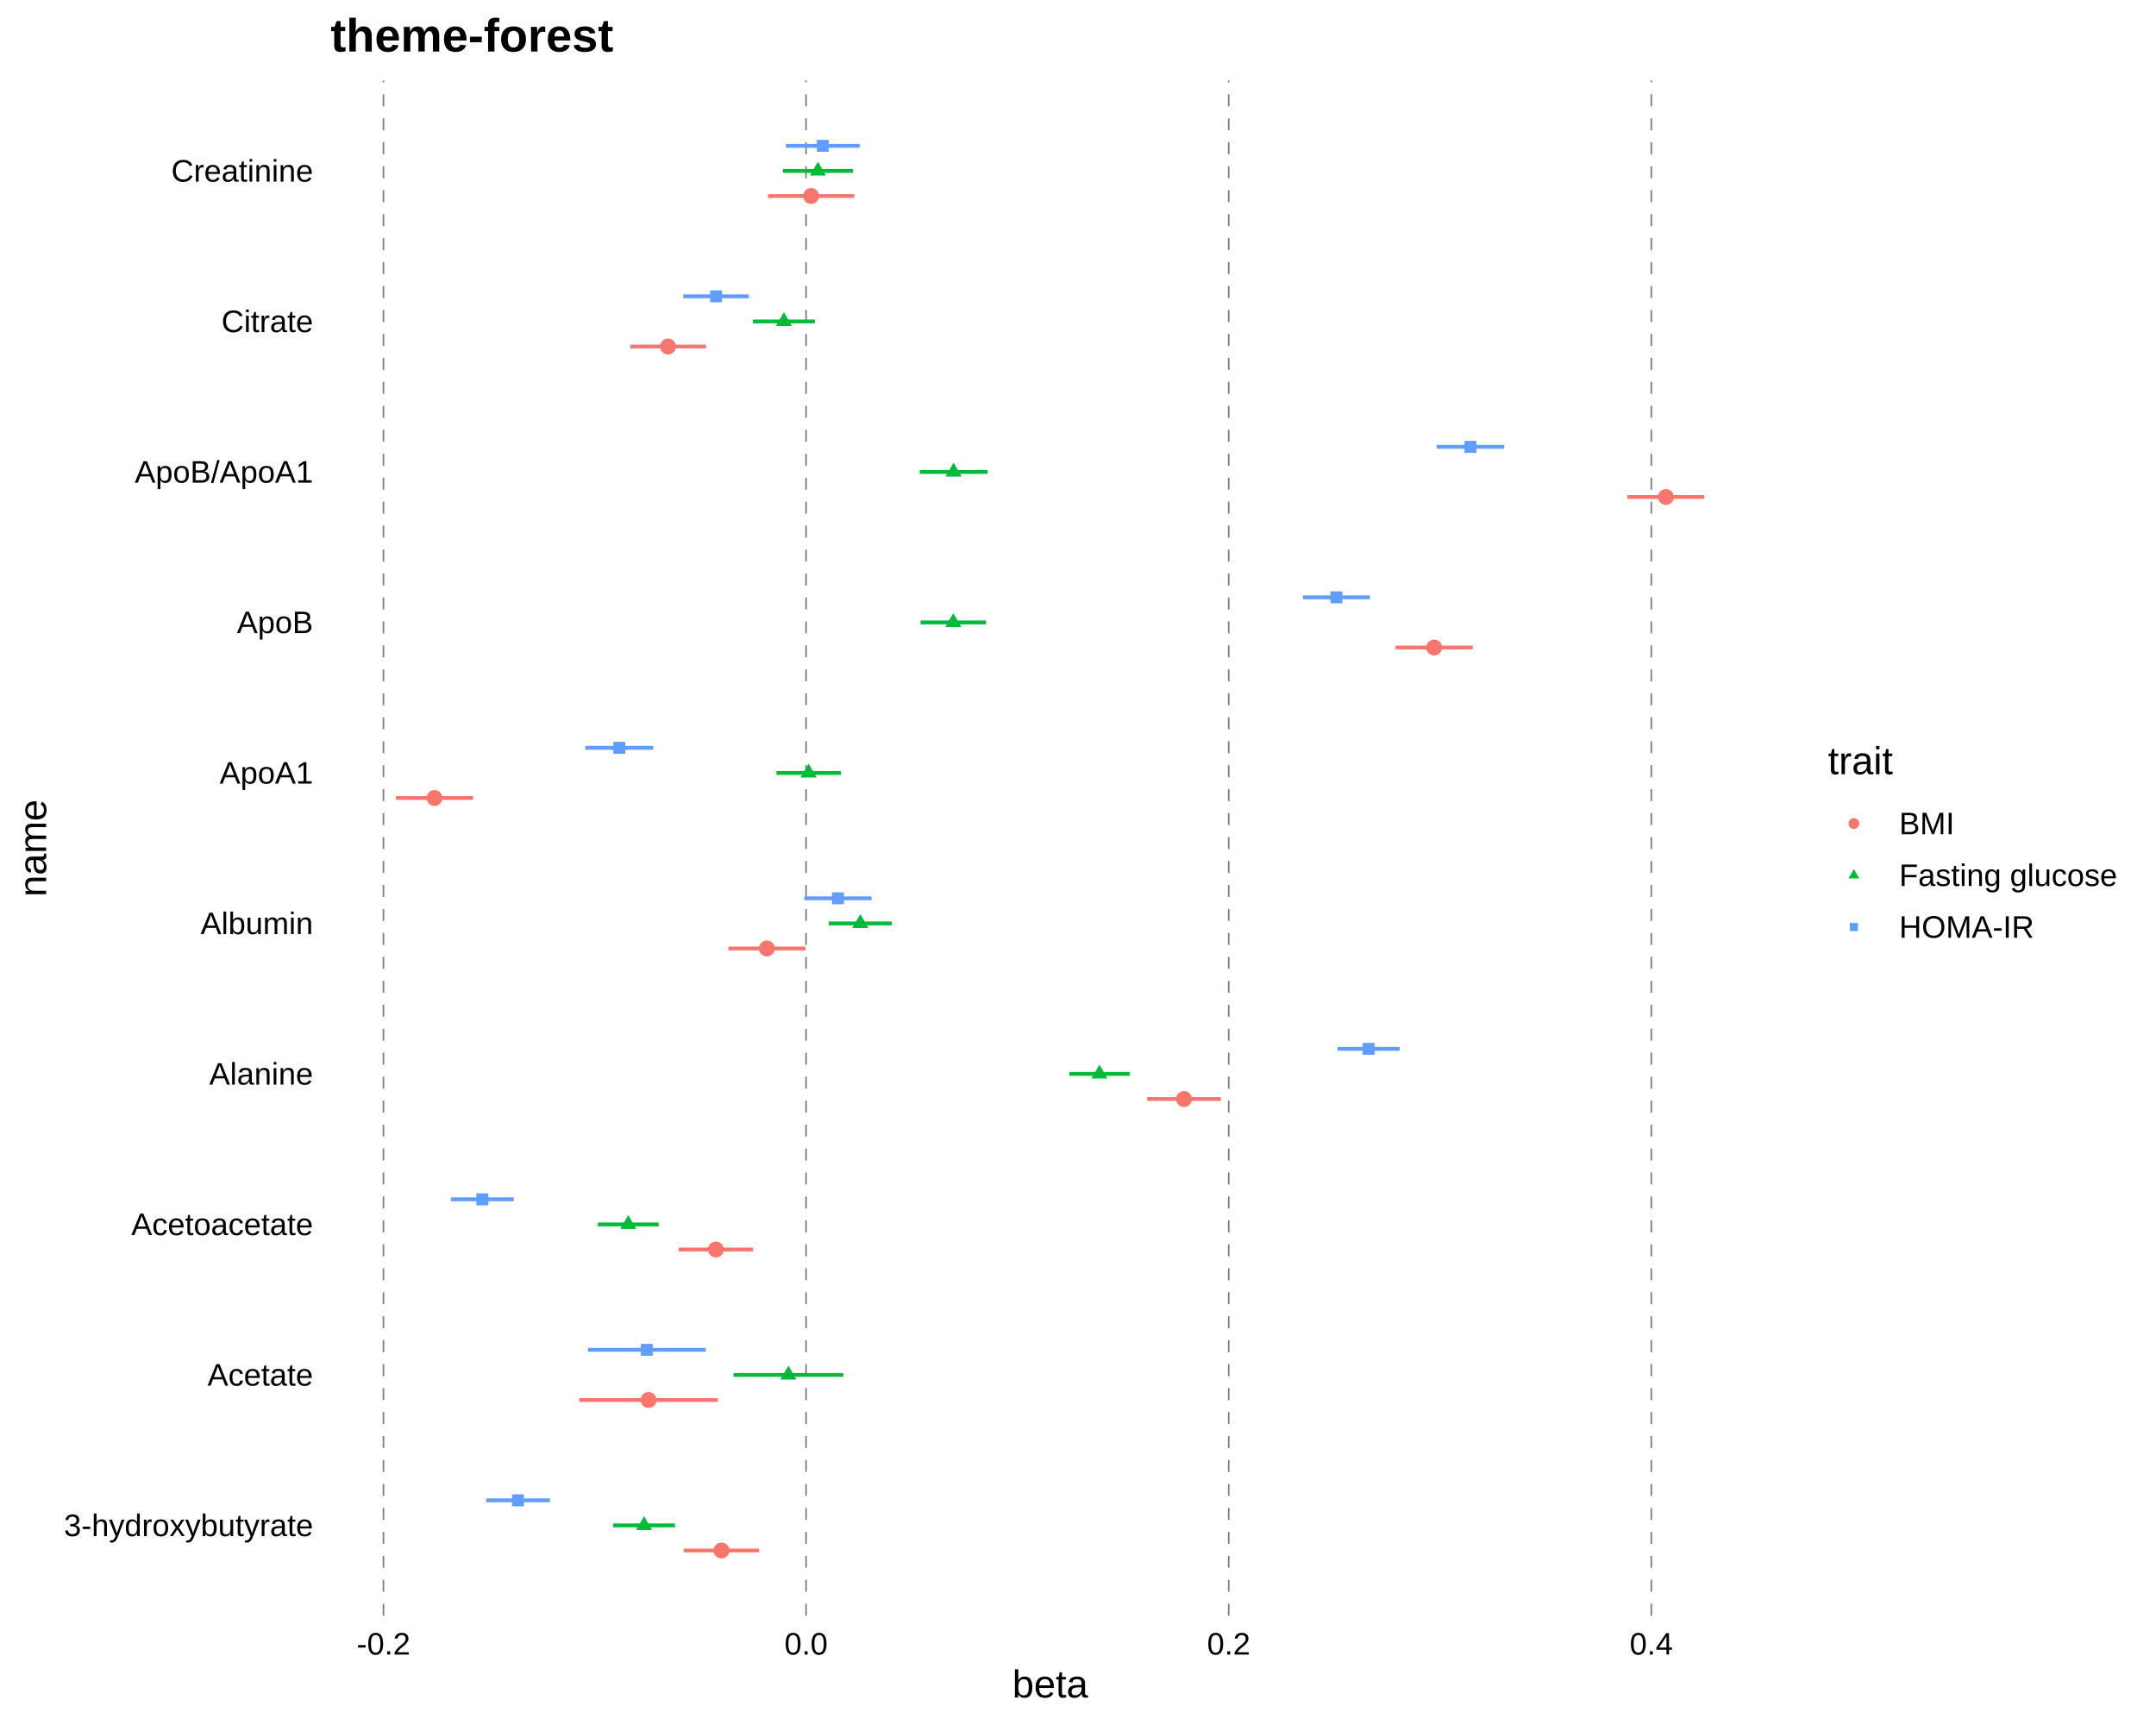
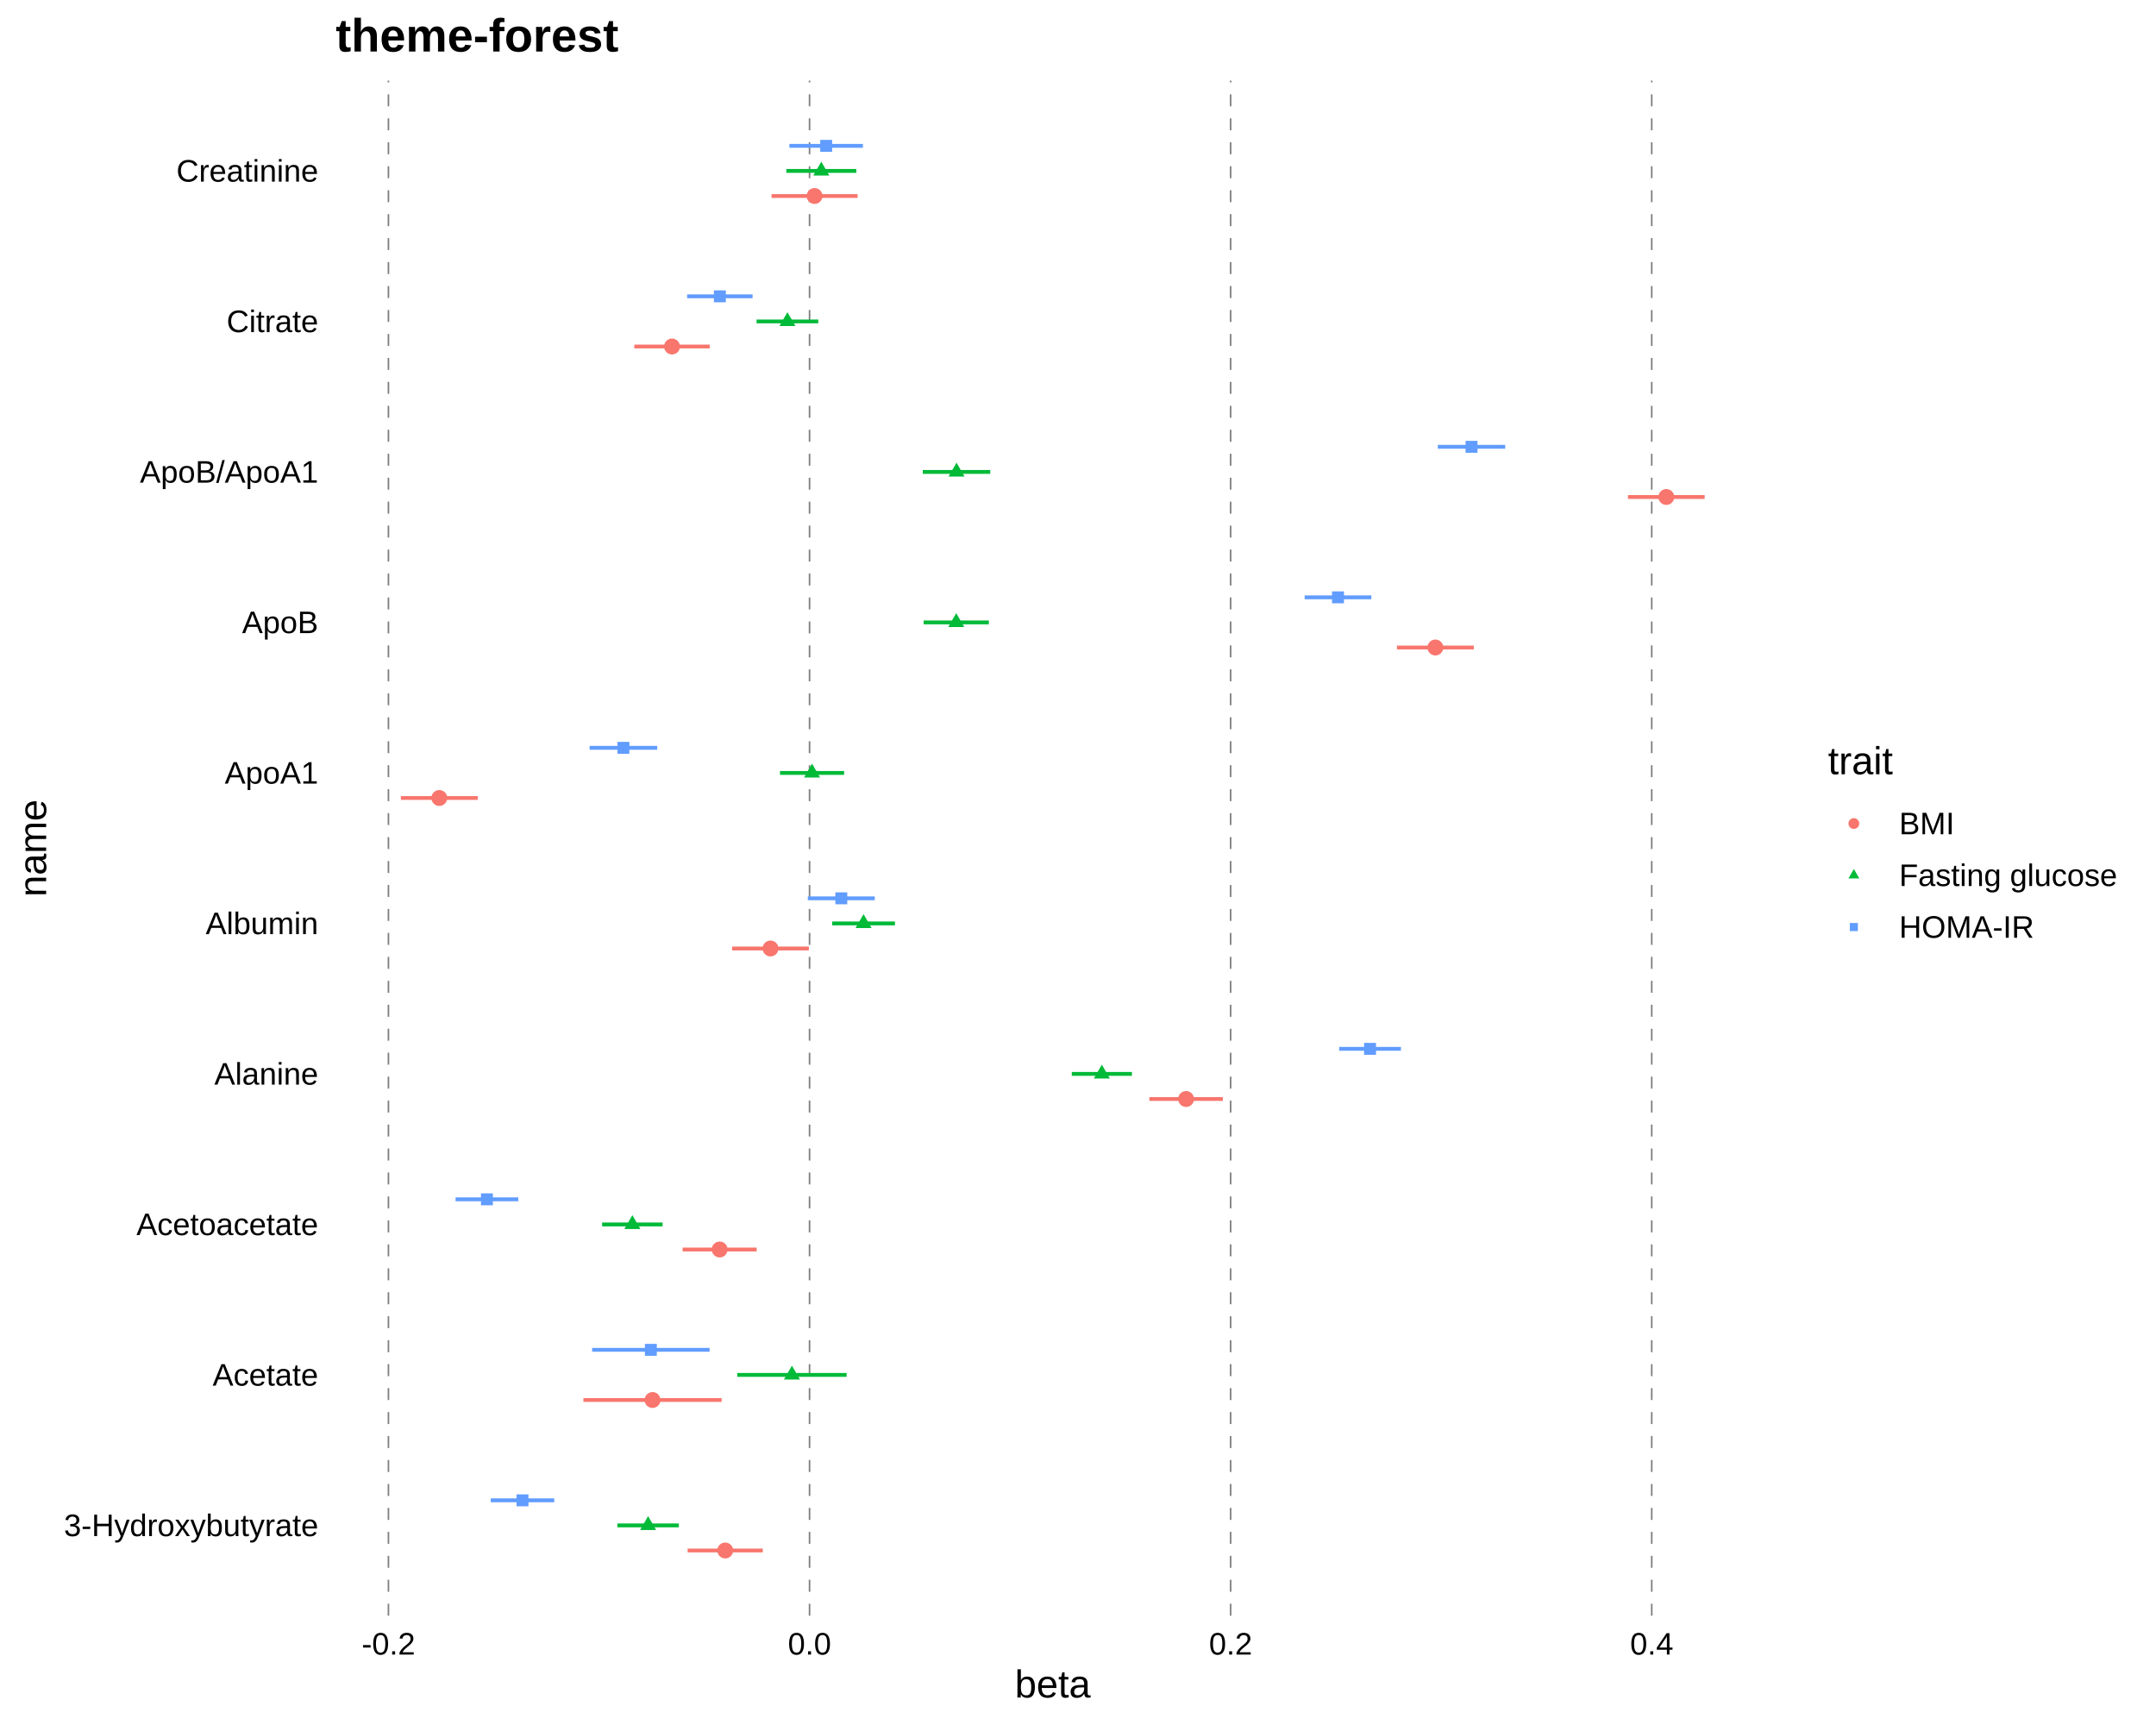
<svg xmlns="http://www.w3.org/2000/svg" viewBox="0 0 720.00 576.00">
  <defs>
    <style type="text/css">
    line, polyline, polygon, path, rect, circle {
      fill: none;
      stroke: #000000;
      stroke-linecap: round;
      stroke-linejoin: round;
      stroke-miterlimit: 10.00;
    }
  </style>
  </defs>
  <rect width="100%" height="100%" style="stroke: none; fill: #FFFFFF;" />
  <defs>
-     <clipPath id="cpMTEwLjM5fDU5MS4wNHw1MzkuNTF8MjYuOTI=">
-       <rect x="110.39" y="26.92" width="480.65" height="512.58" />
+     <clipPath id="cpMTEyLjEwfDU5MS4wNHw1MzkuNTF8MjYuOTI=">
+       <rect x="112.10" y="26.92" width="478.93" height="512.58" />
    </clipPath>
  </defs>
-   <rect x="110.39" y="26.92" width="480.65" height="512.58" style="stroke-width: 0.75; stroke: none;" clip-path="url(#cpMTEwLjM5fDU5MS4wNHw1MzkuNTF8MjYuOTI=)" />
-   <polyline points="128.06,539.51 128.06,26.92 " style="stroke-width: 0.53; stroke: #7F7F7F; stroke-dasharray: 4.00,4.00; stroke-linecap: butt;" clip-path="url(#cpMTEwLjM5fDU5MS4wNHw1MzkuNTF8MjYuOTI=)" />
-   <polyline points="269.19,539.51 269.19,26.92 " style="stroke-width: 0.53; stroke: #7F7F7F; stroke-dasharray: 4.00,4.00; stroke-linecap: butt;" clip-path="url(#cpMTEwLjM5fDU5MS4wNHw1MzkuNTF8MjYuOTI=)" />
-   <polyline points="410.33,539.51 410.33,26.92 " style="stroke-width: 0.53; stroke: #7F7F7F; stroke-dasharray: 4.00,4.00; stroke-linecap: butt;" clip-path="url(#cpMTEwLjM5fDU5MS4wNHw1MzkuNTF8MjYuOTI=)" />
-   <polyline points="551.46,539.51 551.46,26.92 " style="stroke-width: 0.53; stroke: #7F7F7F; stroke-dasharray: 4.00,4.00; stroke-linecap: butt;" clip-path="url(#cpMTEwLjM5fDU5MS4wNHw1MzkuNTF8MjYuOTI=)" />
-   <line x1="162.35" y1="500.98" x2="183.64" y2="500.98" style="stroke-width: 1.28; stroke: #619CFF; stroke-linecap: butt;" clip-path="url(#cpMTEwLjM5fDU5MS4wNHw1MzkuNTF8MjYuOTI=)" />
-   <line x1="204.79" y1="509.35" x2="225.39" y2="509.35" style="stroke-width: 1.28; stroke: #00BA38; stroke-linecap: butt;" clip-path="url(#cpMTEwLjM5fDU5MS4wNHw1MzkuNTF8MjYuOTI=)" />
-   <line x1="228.34" y1="517.73" x2="253.53" y2="517.73" style="stroke-width: 1.28; stroke: #F8766D; stroke-linecap: butt;" clip-path="url(#cpMTEwLjM5fDU5MS4wNHw1MzkuNTF8MjYuOTI=)" />
-   <line x1="196.33" y1="450.72" x2="235.70" y2="450.72" style="stroke-width: 1.28; stroke: #619CFF; stroke-linecap: butt;" clip-path="url(#cpMTEwLjM5fDU5MS4wNHw1MzkuNTF8MjYuOTI=)" />
-   <line x1="244.97" y1="459.10" x2="281.63" y2="459.10" style="stroke-width: 1.28; stroke: #00BA38; stroke-linecap: butt;" clip-path="url(#cpMTEwLjM5fDU5MS4wNHw1MzkuNTF8MjYuOTI=)" />
-   <line x1="193.42" y1="467.48" x2="239.74" y2="467.48" style="stroke-width: 1.28; stroke: #F8766D; stroke-linecap: butt;" clip-path="url(#cpMTEwLjM5fDU5MS4wNHw1MzkuNTF8MjYuOTI=)" />
-   <line x1="150.57" y1="400.47" x2="171.58" y2="400.47" style="stroke-width: 1.28; stroke: #619CFF; stroke-linecap: butt;" clip-path="url(#cpMTEwLjM5fDU5MS4wNHw1MzkuNTF8MjYuOTI=)" />
-   <line x1="199.68" y1="408.85" x2="219.95" y2="408.85" style="stroke-width: 1.28; stroke: #00BA38; stroke-linecap: butt;" clip-path="url(#cpMTEwLjM5fDU5MS4wNHw1MzkuNTF8MjYuOTI=)" />
-   <line x1="226.66" y1="417.22" x2="251.47" y2="417.22" style="stroke-width: 1.28; stroke: #F8766D; stroke-linecap: butt;" clip-path="url(#cpMTEwLjM5fDU5MS4wNHw1MzkuNTF8MjYuOTI=)" />
-   <line x1="446.70" y1="350.22" x2="467.40" y2="350.22" style="stroke-width: 1.28; stroke: #619CFF; stroke-linecap: butt;" clip-path="url(#cpMTEwLjM5fDU5MS4wNHw1MzkuNTF8MjYuOTI=)" />
-   <line x1="357.09" y1="358.59" x2="377.24" y2="358.59" style="stroke-width: 1.28; stroke: #00BA38; stroke-linecap: butt;" clip-path="url(#cpMTEwLjM5fDU5MS4wNHw1MzkuNTF8MjYuOTI=)" />
-   <line x1="383.09" y1="366.97" x2="407.71" y2="366.97" style="stroke-width: 1.28; stroke: #F8766D; stroke-linecap: butt;" clip-path="url(#cpMTEwLjM5fDU5MS4wNHw1MzkuNTF8MjYuOTI=)" />
-   <line x1="268.62" y1="299.96" x2="291.06" y2="299.96" style="stroke-width: 1.28; stroke: #619CFF; stroke-linecap: butt;" clip-path="url(#cpMTEwLjM5fDU5MS4wNHw1MzkuNTF8MjYuOTI=)" />
-   <line x1="276.78" y1="308.34" x2="297.83" y2="308.34" style="stroke-width: 1.28; stroke: #00BA38; stroke-linecap: butt;" clip-path="url(#cpMTEwLjM5fDU5MS4wNHw1MzkuNTF8MjYuOTI=)" />
-   <line x1="243.25" y1="316.71" x2="268.97" y2="316.71" style="stroke-width: 1.28; stroke: #F8766D; stroke-linecap: butt;" clip-path="url(#cpMTEwLjM5fDU5MS4wNHw1MzkuNTF8MjYuOTI=)" />
-   <line x1="195.48" y1="249.71" x2="218.15" y2="249.71" style="stroke-width: 1.28; stroke: #619CFF; stroke-linecap: butt;" clip-path="url(#cpMTEwLjM5fDU5MS4wNHw1MzkuNTF8MjYuOTI=)" />
-   <line x1="259.30" y1="258.09" x2="280.79" y2="258.09" style="stroke-width: 1.28; stroke: #00BA38; stroke-linecap: butt;" clip-path="url(#cpMTEwLjM5fDU5MS4wNHw1MzkuNTF8MjYuOTI=)" />
-   <line x1="132.23" y1="266.46" x2="157.99" y2="266.46" style="stroke-width: 1.28; stroke: #F8766D; stroke-linecap: butt;" clip-path="url(#cpMTEwLjM5fDU5MS4wNHw1MzkuNTF8MjYuOTI=)" />
-   <line x1="435.14" y1="199.46" x2="457.49" y2="199.46" style="stroke-width: 1.28; stroke: #619CFF; stroke-linecap: butt;" clip-path="url(#cpMTEwLjM5fDU5MS4wNHw1MzkuNTF8MjYuOTI=)" />
-   <line x1="307.44" y1="207.83" x2="329.29" y2="207.83" style="stroke-width: 1.28; stroke: #00BA38; stroke-linecap: butt;" clip-path="url(#cpMTEwLjM5fDU5MS4wNHw1MzkuNTF8MjYuOTI=)" />
-   <line x1="466.07" y1="216.21" x2="491.83" y2="216.21" style="stroke-width: 1.28; stroke: #F8766D; stroke-linecap: butt;" clip-path="url(#cpMTEwLjM5fDU5MS4wNHw1MzkuNTF8MjYuOTI=)" />
-   <line x1="479.77" y1="149.20" x2="502.36" y2="149.20" style="stroke-width: 1.28; stroke: #619CFF; stroke-linecap: butt;" clip-path="url(#cpMTEwLjM5fDU5MS4wNHw1MzkuNTF8MjYuOTI=)" />
-   <line x1="307.16" y1="157.58" x2="329.76" y2="157.58" style="stroke-width: 1.28; stroke: #00BA38; stroke-linecap: butt;" clip-path="url(#cpMTEwLjM5fDU5MS4wNHw1MzkuNTF8MjYuOTI=)" />
-   <line x1="543.49" y1="165.95" x2="569.19" y2="165.95" style="stroke-width: 1.28; stroke: #F8766D; stroke-linecap: butt;" clip-path="url(#cpMTEwLjM5fDU5MS4wNHw1MzkuNTF8MjYuOTI=)" />
-   <line x1="228.17" y1="98.95" x2="250.11" y2="98.95" style="stroke-width: 1.28; stroke: #619CFF; stroke-linecap: butt;" clip-path="url(#cpMTEwLjM5fDU5MS4wNHw1MzkuNTF8MjYuOTI=)" />
-   <line x1="251.44" y1="107.33" x2="272.13" y2="107.33" style="stroke-width: 1.28; stroke: #00BA38; stroke-linecap: butt;" clip-path="url(#cpMTEwLjM5fDU5MS4wNHw1MzkuNTF8MjYuOTI=)" />
-   <line x1="210.47" y1="115.70" x2="235.74" y2="115.70" style="stroke-width: 1.28; stroke: #F8766D; stroke-linecap: butt;" clip-path="url(#cpMTEwLjM5fDU5MS4wNHw1MzkuNTF8MjYuOTI=)" />
-   <line x1="262.43" y1="48.70" x2="287.10" y2="48.70" style="stroke-width: 1.28; stroke: #619CFF; stroke-linecap: butt;" clip-path="url(#cpMTEwLjM5fDU5MS4wNHw1MzkuNTF8MjYuOTI=)" />
-   <line x1="261.42" y1="57.07" x2="284.87" y2="57.07" style="stroke-width: 1.28; stroke: #00BA38; stroke-linecap: butt;" clip-path="url(#cpMTEwLjM5fDU5MS4wNHw1MzkuNTF8MjYuOTI=)" />
-   <line x1="256.46" y1="65.45" x2="285.31" y2="65.45" style="stroke-width: 1.28; stroke: #F8766D; stroke-linecap: butt;" clip-path="url(#cpMTEwLjM5fDU5MS4wNHw1MzkuNTF8MjYuOTI=)" />
-   <polygon points="171.00,502.97 174.98,502.97 174.98,498.99 171.00,498.99 " style="stroke-width: 1.42; stroke: none; fill: #619CFF;" clip-path="url(#cpMTEwLjM5fDU5MS4wNHw1MzkuNTF8MjYuOTI=)" />
-   <polygon points="215.09,506.26 217.77,510.90 212.41,510.90 " style="stroke-width: 1.42; stroke: none; fill: #00BA38;" clip-path="url(#cpMTEwLjM5fDU5MS4wNHw1MzkuNTF8MjYuOTI=)" />
-   <circle cx="240.94" cy="517.73" r="1.99pt" style="stroke-width: 1.42; stroke: none; fill: #F8766D;" clip-path="url(#cpMTEwLjM5fDU5MS4wNHw1MzkuNTF8MjYuOTI=)" />
-   <polygon points="214.02,452.71 218.00,452.71 218.00,448.74 214.02,448.74 " style="stroke-width: 1.42; stroke: none; fill: #619CFF;" clip-path="url(#cpMTEwLjM5fDU5MS4wNHw1MzkuNTF8MjYuOTI=)" />
-   <polygon points="263.30,456.01 265.98,460.65 260.62,460.65 " style="stroke-width: 1.42; stroke: none; fill: #00BA38;" clip-path="url(#cpMTEwLjM5fDU5MS4wNHw1MzkuNTF8MjYuOTI=)" />
-   <circle cx="216.58" cy="467.48" r="1.99pt" style="stroke-width: 1.42; stroke: none; fill: #F8766D;" clip-path="url(#cpMTEwLjM5fDU5MS4wNHw1MzkuNTF8MjYuOTI=)" />
-   <polygon points="159.08,402.46 163.06,402.46 163.06,398.48 159.08,398.48 " style="stroke-width: 1.42; stroke: none; fill: #619CFF;" clip-path="url(#cpMTEwLjM5fDU5MS4wNHw1MzkuNTF8MjYuOTI=)" />
-   <polygon points="209.82,405.75 212.49,410.39 207.14,410.39 " style="stroke-width: 1.42; stroke: none; fill: #00BA38;" clip-path="url(#cpMTEwLjM5fDU5MS4wNHw1MzkuNTF8MjYuOTI=)" />
-   <circle cx="239.07" cy="417.22" r="1.99pt" style="stroke-width: 1.42; stroke: none; fill: #F8766D;" clip-path="url(#cpMTEwLjM5fDU5MS4wNHw1MzkuNTF8MjYuOTI=)" />
-   <polygon points="455.06,352.21 459.04,352.21 459.04,348.23 455.06,348.23 " style="stroke-width: 1.42; stroke: none; fill: #619CFF;" clip-path="url(#cpMTEwLjM5fDU5MS4wNHw1MzkuNTF8MjYuOTI=)" />
-   <polygon points="367.16,355.50 369.84,360.14 364.49,360.14 " style="stroke-width: 1.42; stroke: none; fill: #00BA38;" clip-path="url(#cpMTEwLjM5fDU5MS4wNHw1MzkuNTF8MjYuOTI=)" />
-   <circle cx="395.40" cy="366.97" r="1.99pt" style="stroke-width: 1.42; stroke: none; fill: #F8766D;" clip-path="url(#cpMTEwLjM5fDU5MS4wNHw1MzkuNTF8MjYuOTI=)" />
-   <polygon points="277.85,301.95 281.83,301.95 281.83,297.97 277.85,297.97 " style="stroke-width: 1.42; stroke: none; fill: #619CFF;" clip-path="url(#cpMTEwLjM5fDU5MS4wNHw1MzkuNTF8MjYuOTI=)" />
-   <polygon points="287.31,305.25 289.99,309.89 284.63,309.89 " style="stroke-width: 1.42; stroke: none; fill: #00BA38;" clip-path="url(#cpMTEwLjM5fDU5MS4wNHw1MzkuNTF8MjYuOTI=)" />
-   <circle cx="256.11" cy="316.71" r="1.99pt" style="stroke-width: 1.42; stroke: none; fill: #F8766D;" clip-path="url(#cpMTEwLjM5fDU5MS4wNHw1MzkuNTF8MjYuOTI=)" />
-   <polygon points="204.83,251.70 208.81,251.70 208.81,247.72 204.83,247.72 " style="stroke-width: 1.42; stroke: none; fill: #619CFF;" clip-path="url(#cpMTEwLjM5fDU5MS4wNHw1MzkuNTF8MjYuOTI=)" />
-   <polygon points="270.04,254.99 272.72,259.63 267.37,259.63 " style="stroke-width: 1.42; stroke: none; fill: #00BA38;" clip-path="url(#cpMTEwLjM5fDU5MS4wNHw1MzkuNTF8MjYuOTI=)" />
-   <circle cx="145.11" cy="266.46" r="1.99pt" style="stroke-width: 1.42; stroke: none; fill: #F8766D;" clip-path="url(#cpMTEwLjM5fDU5MS4wNHw1MzkuNTF8MjYuOTI=)" />
-   <polygon points="444.32,201.45 448.30,201.45 448.30,197.47 444.32,197.47 " style="stroke-width: 1.42; stroke: none; fill: #619CFF;" clip-path="url(#cpMTEwLjM5fDU5MS4wNHw1MzkuNTF8MjYuOTI=)" />
-   <polygon points="318.36,204.74 321.04,209.38 315.69,209.38 " style="stroke-width: 1.42; stroke: none; fill: #00BA38;" clip-path="url(#cpMTEwLjM5fDU5MS4wNHw1MzkuNTF8MjYuOTI=)" />
-   <circle cx="478.95" cy="216.21" r="1.99pt" style="stroke-width: 1.42; stroke: none; fill: #F8766D;" clip-path="url(#cpMTEwLjM5fDU5MS4wNHw1MzkuNTF8MjYuOTI=)" />
-   <polygon points="489.07,151.19 493.05,151.19 493.05,147.21 489.07,147.21 " style="stroke-width: 1.42; stroke: none; fill: #619CFF;" clip-path="url(#cpMTEwLjM5fDU5MS4wNHw1MzkuNTF8MjYuOTI=)" />
-   <polygon points="318.46,154.49 321.14,159.13 315.78,159.13 " style="stroke-width: 1.42; stroke: none; fill: #00BA38;" clip-path="url(#cpMTEwLjM5fDU5MS4wNHw1MzkuNTF8MjYuOTI=)" />
-   <circle cx="556.34" cy="165.95" r="1.99pt" style="stroke-width: 1.42; stroke: none; fill: #F8766D;" clip-path="url(#cpMTEwLjM5fDU5MS4wNHw1MzkuNTF8MjYuOTI=)" />
-   <polygon points="237.15,100.94 241.13,100.94 241.13,96.96 237.15,96.96 " style="stroke-width: 1.42; stroke: none; fill: #619CFF;" clip-path="url(#cpMTEwLjM5fDU5MS4wNHw1MzkuNTF8MjYuOTI=)" />
-   <polygon points="261.79,104.23 264.47,108.87 259.11,108.87 " style="stroke-width: 1.42; stroke: none; fill: #00BA38;" clip-path="url(#cpMTEwLjM5fDU5MS4wNHw1MzkuNTF8MjYuOTI=)" />
-   <circle cx="223.10" cy="115.70" r="1.99pt" style="stroke-width: 1.42; stroke: none; fill: #F8766D;" clip-path="url(#cpMTEwLjM5fDU5MS4wNHw1MzkuNTF8MjYuOTI=)" />
-   <polygon points="272.78,50.69 276.75,50.69 276.75,46.71 272.78,46.71 " style="stroke-width: 1.42; stroke: none; fill: #619CFF;" clip-path="url(#cpMTEwLjM5fDU5MS4wNHw1MzkuNTF8MjYuOTI=)" />
-   <polygon points="273.15,53.98 275.82,58.62 270.47,58.62 " style="stroke-width: 1.42; stroke: none; fill: #00BA38;" clip-path="url(#cpMTEwLjM5fDU5MS4wNHw1MzkuNTF8MjYuOTI=)" />
-   <circle cx="270.88" cy="65.45" r="1.99pt" style="stroke-width: 1.42; stroke: none; fill: #F8766D;" clip-path="url(#cpMTEwLjM5fDU5MS4wNHw1MzkuNTF8MjYuOTI=)" />
+   <rect x="112.10" y="26.92" width="478.93" height="512.58" style="stroke-width: 0.75; stroke: none;" clip-path="url(#cpMTEyLjEwfDU5MS4wNHw1MzkuNTF8MjYuOTI=)" />
+   <polyline points="129.72,539.51 129.72,26.92 " style="stroke-width: 0.53; stroke: #7F7F7F; stroke-dasharray: 4.00,4.00; stroke-linecap: butt;" clip-path="url(#cpMTEyLjEwfDU5MS4wNHw1MzkuNTF8MjYuOTI=)" />
+   <polyline points="270.35,539.51 270.35,26.92 " style="stroke-width: 0.53; stroke: #7F7F7F; stroke-dasharray: 4.00,4.00; stroke-linecap: butt;" clip-path="url(#cpMTEyLjEwfDU5MS4wNHw1MzkuNTF8MjYuOTI=)" />
+   <polyline points="410.97,539.51 410.97,26.92 " style="stroke-width: 0.53; stroke: #7F7F7F; stroke-dasharray: 4.00,4.00; stroke-linecap: butt;" clip-path="url(#cpMTEyLjEwfDU5MS4wNHw1MzkuNTF8MjYuOTI=)" />
+   <polyline points="551.60,539.51 551.60,26.92 " style="stroke-width: 0.53; stroke: #7F7F7F; stroke-dasharray: 4.00,4.00; stroke-linecap: butt;" clip-path="url(#cpMTEyLjEwfDU5MS4wNHw1MzkuNTF8MjYuOTI=)" />
+   <line x1="163.88" y1="500.98" x2="185.09" y2="500.98" style="stroke-width: 1.28; stroke: #619CFF; stroke-linecap: butt;" clip-path="url(#cpMTEyLjEwfDU5MS4wNHw1MzkuNTF8MjYuOTI=)" />
+   <line x1="206.17" y1="509.35" x2="226.70" y2="509.35" style="stroke-width: 1.28; stroke: #00BA38; stroke-linecap: butt;" clip-path="url(#cpMTEyLjEwfDU5MS4wNHw1MzkuNTF8MjYuOTI=)" />
+   <line x1="229.64" y1="517.73" x2="254.74" y2="517.73" style="stroke-width: 1.28; stroke: #F8766D; stroke-linecap: butt;" clip-path="url(#cpMTEyLjEwfDU5MS4wNHw1MzkuNTF8MjYuOTI=)" />
+   <line x1="197.74" y1="450.72" x2="236.97" y2="450.72" style="stroke-width: 1.28; stroke: #619CFF; stroke-linecap: butt;" clip-path="url(#cpMTEyLjEwfDU5MS4wNHw1MzkuNTF8MjYuOTI=)" />
+   <line x1="246.20" y1="459.10" x2="282.73" y2="459.10" style="stroke-width: 1.28; stroke: #00BA38; stroke-linecap: butt;" clip-path="url(#cpMTEyLjEwfDU5MS4wNHw1MzkuNTF8MjYuOTI=)" />
+   <line x1="194.84" y1="467.48" x2="241.00" y2="467.48" style="stroke-width: 1.28; stroke: #F8766D; stroke-linecap: butt;" clip-path="url(#cpMTEyLjEwfDU5MS4wNHw1MzkuNTF8MjYuOTI=)" />
+   <line x1="152.14" y1="400.47" x2="173.08" y2="400.47" style="stroke-width: 1.28; stroke: #619CFF; stroke-linecap: butt;" clip-path="url(#cpMTEyLjEwfDU5MS4wNHw1MzkuNTF8MjYuOTI=)" />
+   <line x1="201.08" y1="408.85" x2="221.28" y2="408.85" style="stroke-width: 1.28; stroke: #00BA38; stroke-linecap: butt;" clip-path="url(#cpMTEyLjEwfDU5MS4wNHw1MzkuNTF8MjYuOTI=)" />
+   <line x1="227.96" y1="417.22" x2="252.69" y2="417.22" style="stroke-width: 1.28; stroke: #F8766D; stroke-linecap: butt;" clip-path="url(#cpMTEyLjEwfDU5MS4wNHw1MzkuNTF8MjYuOTI=)" />
+   <line x1="447.22" y1="350.22" x2="467.84" y2="350.22" style="stroke-width: 1.28; stroke: #619CFF; stroke-linecap: butt;" clip-path="url(#cpMTEyLjEwfDU5MS4wNHw1MzkuNTF8MjYuOTI=)" />
+   <line x1="357.92" y1="358.59" x2="378.01" y2="358.59" style="stroke-width: 1.28; stroke: #00BA38; stroke-linecap: butt;" clip-path="url(#cpMTEyLjEwfDU5MS4wNHw1MzkuNTF8MjYuOTI=)" />
+   <line x1="383.83" y1="366.97" x2="408.37" y2="366.97" style="stroke-width: 1.28; stroke: #F8766D; stroke-linecap: butt;" clip-path="url(#cpMTEyLjEwfDU5MS4wNHw1MzkuNTF8MjYuOTI=)" />
+   <line x1="269.77" y1="299.96" x2="292.13" y2="299.96" style="stroke-width: 1.28; stroke: #619CFF; stroke-linecap: butt;" clip-path="url(#cpMTEyLjEwfDU5MS4wNHw1MzkuNTF8MjYuOTI=)" />
+   <line x1="277.91" y1="308.34" x2="298.88" y2="308.34" style="stroke-width: 1.28; stroke: #00BA38; stroke-linecap: butt;" clip-path="url(#cpMTEyLjEwfDU5MS4wNHw1MzkuNTF8MjYuOTI=)" />
+   <line x1="244.49" y1="316.71" x2="270.12" y2="316.71" style="stroke-width: 1.28; stroke: #F8766D; stroke-linecap: butt;" clip-path="url(#cpMTEyLjEwfDU5MS4wNHw1MzkuNTF8MjYuOTI=)" />
+   <line x1="196.90" y1="249.71" x2="219.48" y2="249.71" style="stroke-width: 1.28; stroke: #619CFF; stroke-linecap: butt;" clip-path="url(#cpMTEyLjEwfDU5MS4wNHw1MzkuNTF8MjYuOTI=)" />
+   <line x1="260.48" y1="258.09" x2="281.90" y2="258.09" style="stroke-width: 1.28; stroke: #00BA38; stroke-linecap: butt;" clip-path="url(#cpMTEyLjEwfDU5MS4wNHw1MzkuNTF8MjYuOTI=)" />
+   <line x1="133.87" y1="266.46" x2="159.54" y2="266.46" style="stroke-width: 1.28; stroke: #F8766D; stroke-linecap: butt;" clip-path="url(#cpMTEyLjEwfDU5MS4wNHw1MzkuNTF8MjYuOTI=)" />
+   <line x1="435.69" y1="199.46" x2="457.97" y2="199.46" style="stroke-width: 1.28; stroke: #619CFF; stroke-linecap: butt;" clip-path="url(#cpMTEyLjEwfDU5MS4wNHw1MzkuNTF8MjYuOTI=)" />
+   <line x1="308.45" y1="207.83" x2="330.23" y2="207.83" style="stroke-width: 1.28; stroke: #00BA38; stroke-linecap: butt;" clip-path="url(#cpMTEyLjEwfDU5MS4wNHw1MzkuNTF8MjYuOTI=)" />
+   <line x1="466.51" y1="216.21" x2="492.18" y2="216.21" style="stroke-width: 1.28; stroke: #F8766D; stroke-linecap: butt;" clip-path="url(#cpMTEyLjEwfDU5MS4wNHw1MzkuNTF8MjYuOTI=)" />
+   <line x1="480.16" y1="149.20" x2="502.67" y2="149.20" style="stroke-width: 1.28; stroke: #619CFF; stroke-linecap: butt;" clip-path="url(#cpMTEyLjEwfDU5MS4wNHw1MzkuNTF8MjYuOTI=)" />
+   <line x1="308.17" y1="157.58" x2="330.70" y2="157.58" style="stroke-width: 1.28; stroke: #00BA38; stroke-linecap: butt;" clip-path="url(#cpMTEyLjEwfDU5MS4wNHw1MzkuNTF8MjYuOTI=)" />
+   <line x1="543.66" y1="165.95" x2="569.27" y2="165.95" style="stroke-width: 1.28; stroke: #F8766D; stroke-linecap: butt;" clip-path="url(#cpMTEyLjEwfDU5MS4wNHw1MzkuNTF8MjYuOTI=)" />
+   <line x1="229.47" y1="98.95" x2="251.33" y2="98.95" style="stroke-width: 1.28; stroke: #619CFF; stroke-linecap: butt;" clip-path="url(#cpMTEyLjEwfDU5MS4wNHw1MzkuNTF8MjYuOTI=)" />
+   <line x1="252.66" y1="107.33" x2="273.27" y2="107.33" style="stroke-width: 1.28; stroke: #00BA38; stroke-linecap: butt;" clip-path="url(#cpMTEyLjEwfDU5MS4wNHw1MzkuNTF8MjYuOTI=)" />
+   <line x1="211.83" y1="115.70" x2="237.01" y2="115.70" style="stroke-width: 1.28; stroke: #F8766D; stroke-linecap: butt;" clip-path="url(#cpMTEyLjEwfDU5MS4wNHw1MzkuNTF8MjYuOTI=)" />
+   <line x1="263.61" y1="48.70" x2="288.18" y2="48.70" style="stroke-width: 1.28; stroke: #619CFF; stroke-linecap: butt;" clip-path="url(#cpMTEyLjEwfDU5MS4wNHw1MzkuNTF8MjYuOTI=)" />
+   <line x1="262.60" y1="57.07" x2="285.97" y2="57.07" style="stroke-width: 1.28; stroke: #00BA38; stroke-linecap: butt;" clip-path="url(#cpMTEyLjEwfDU5MS4wNHw1MzkuNTF8MjYuOTI=)" />
+   <line x1="257.65" y1="65.45" x2="286.40" y2="65.45" style="stroke-width: 1.28; stroke: #F8766D; stroke-linecap: butt;" clip-path="url(#cpMTEyLjEwfDU5MS4wNHw1MzkuNTF8MjYuOTI=)" />
+   <polygon points="172.50,502.97 176.48,502.97 176.48,498.99 172.50,498.99 " style="stroke-width: 1.42; stroke: none; fill: #619CFF;" clip-path="url(#cpMTEyLjEwfDU5MS4wNHw1MzkuNTF8MjYuOTI=)" />
+   <polygon points="216.44,506.26 219.12,510.90 213.76,510.90 " style="stroke-width: 1.42; stroke: none; fill: #00BA38;" clip-path="url(#cpMTEyLjEwfDU5MS4wNHw1MzkuNTF8MjYuOTI=)" />
+   <circle cx="242.19" cy="517.73" r="1.99pt" style="stroke-width: 1.42; stroke: none; fill: #F8766D;" clip-path="url(#cpMTEyLjEwfDU5MS4wNHw1MzkuNTF8MjYuOTI=)" />
+   <polygon points="215.37,452.71 219.34,452.71 219.34,448.74 215.37,448.74 " style="stroke-width: 1.42; stroke: none; fill: #619CFF;" clip-path="url(#cpMTEyLjEwfDU5MS4wNHw1MzkuNTF8MjYuOTI=)" />
+   <polygon points="264.47,456.01 267.15,460.65 261.79,460.65 " style="stroke-width: 1.42; stroke: none; fill: #00BA38;" clip-path="url(#cpMTEyLjEwfDU5MS4wNHw1MzkuNTF8MjYuOTI=)" />
+   <circle cx="217.92" cy="467.48" r="1.99pt" style="stroke-width: 1.42; stroke: none; fill: #F8766D;" clip-path="url(#cpMTEyLjEwfDU5MS4wNHw1MzkuNTF8MjYuOTI=)" />
+   <polygon points="160.62,402.46 164.60,402.46 164.60,398.48 160.62,398.48 " style="stroke-width: 1.42; stroke: none; fill: #619CFF;" clip-path="url(#cpMTEyLjEwfDU5MS4wNHw1MzkuNTF8MjYuOTI=)" />
+   <polygon points="211.18,405.75 213.86,410.39 208.50,410.39 " style="stroke-width: 1.42; stroke: none; fill: #00BA38;" clip-path="url(#cpMTEyLjEwfDU5MS4wNHw1MzkuNTF8MjYuOTI=)" />
+   <circle cx="240.33" cy="417.22" r="1.99pt" style="stroke-width: 1.42; stroke: none; fill: #F8766D;" clip-path="url(#cpMTEyLjEwfDU5MS4wNHw1MzkuNTF8MjYuOTI=)" />
+   <polygon points="455.54,352.21 459.52,352.21 459.52,348.23 455.54,348.23 " style="stroke-width: 1.42; stroke: none; fill: #619CFF;" clip-path="url(#cpMTEyLjEwfDU5MS4wNHw1MzkuNTF8MjYuOTI=)" />
+   <polygon points="367.96,355.50 370.64,360.14 365.29,360.14 " style="stroke-width: 1.42; stroke: none; fill: #00BA38;" clip-path="url(#cpMTEyLjEwfDU5MS4wNHw1MzkuNTF8MjYuOTI=)" />
+   <circle cx="396.10" cy="366.97" r="1.99pt" style="stroke-width: 1.42; stroke: none; fill: #F8766D;" clip-path="url(#cpMTEyLjEwfDU5MS4wNHw1MzkuNTF8MjYuOTI=)" />
+   <polygon points="278.96,301.95 282.94,301.95 282.94,297.97 278.96,297.97 " style="stroke-width: 1.42; stroke: none; fill: #619CFF;" clip-path="url(#cpMTEyLjEwfDU5MS4wNHw1MzkuNTF8MjYuOTI=)" />
+   <polygon points="288.39,305.25 291.07,309.89 285.71,309.89 " style="stroke-width: 1.42; stroke: none; fill: #00BA38;" clip-path="url(#cpMTEyLjEwfDU5MS4wNHw1MzkuNTF8MjYuOTI=)" />
+   <circle cx="257.31" cy="316.71" r="1.99pt" style="stroke-width: 1.42; stroke: none; fill: #F8766D;" clip-path="url(#cpMTEyLjEwfDU5MS4wNHw1MzkuNTF8MjYuOTI=)" />
+   <polygon points="206.20,251.70 210.18,251.70 210.18,247.72 206.20,247.72 " style="stroke-width: 1.42; stroke: none; fill: #619CFF;" clip-path="url(#cpMTEyLjEwfDU5MS4wNHw1MzkuNTF8MjYuOTI=)" />
+   <polygon points="271.19,254.99 273.87,259.63 268.51,259.63 " style="stroke-width: 1.42; stroke: none; fill: #00BA38;" clip-path="url(#cpMTEyLjEwfDU5MS4wNHw1MzkuNTF8MjYuOTI=)" />
+   <circle cx="146.71" cy="266.46" r="1.99pt" style="stroke-width: 1.42; stroke: none; fill: #F8766D;" clip-path="url(#cpMTEyLjEwfDU5MS4wNHw1MzkuNTF8MjYuOTI=)" />
+   <polygon points="444.84,201.45 448.82,201.45 448.82,197.47 444.84,197.47 " style="stroke-width: 1.42; stroke: none; fill: #619CFF;" clip-path="url(#cpMTEyLjEwfDU5MS4wNHw1MzkuNTF8MjYuOTI=)" />
+   <polygon points="319.34,204.74 322.02,209.38 316.66,209.38 " style="stroke-width: 1.42; stroke: none; fill: #00BA38;" clip-path="url(#cpMTEyLjEwfDU5MS4wNHw1MzkuNTF8MjYuOTI=)" />
+   <circle cx="479.35" cy="216.21" r="1.99pt" style="stroke-width: 1.42; stroke: none; fill: #F8766D;" clip-path="url(#cpMTEyLjEwfDU5MS4wNHw1MzkuNTF8MjYuOTI=)" />
+   <polygon points="489.43,151.19 493.41,151.19 493.41,147.21 489.43,147.21 " style="stroke-width: 1.42; stroke: none; fill: #619CFF;" clip-path="url(#cpMTEyLjEwfDU5MS4wNHw1MzkuNTF8MjYuOTI=)" />
+   <polygon points="319.44,154.49 322.11,159.13 316.76,159.13 " style="stroke-width: 1.42; stroke: none; fill: #00BA38;" clip-path="url(#cpMTEyLjEwfDU5MS4wNHw1MzkuNTF8MjYuOTI=)" />
+   <circle cx="556.47" cy="165.95" r="1.99pt" style="stroke-width: 1.42; stroke: none; fill: #F8766D;" clip-path="url(#cpMTEyLjEwfDU5MS4wNHw1MzkuNTF8MjYuOTI=)" />
+   <polygon points="238.41,100.94 242.39,100.94 242.39,96.96 238.41,96.96 " style="stroke-width: 1.42; stroke: none; fill: #619CFF;" clip-path="url(#cpMTEyLjEwfDU5MS4wNHw1MzkuNTF8MjYuOTI=)" />
+   <polygon points="262.96,104.23 265.64,108.87 260.29,108.87 " style="stroke-width: 1.42; stroke: none; fill: #00BA38;" clip-path="url(#cpMTEyLjEwfDU5MS4wNHw1MzkuNTF8MjYuOTI=)" />
+   <circle cx="224.42" cy="115.70" r="1.99pt" style="stroke-width: 1.42; stroke: none; fill: #F8766D;" clip-path="url(#cpMTEyLjEwfDU5MS4wNHw1MzkuNTF8MjYuOTI=)" />
+   <polygon points="273.91,50.69 277.89,50.69 277.89,46.71 273.91,46.71 " style="stroke-width: 1.42; stroke: none; fill: #619CFF;" clip-path="url(#cpMTEyLjEwfDU5MS4wNHw1MzkuNTF8MjYuOTI=)" />
+   <polygon points="274.28,53.98 276.96,58.62 271.60,58.62 " style="stroke-width: 1.42; stroke: none; fill: #00BA38;" clip-path="url(#cpMTEyLjEwfDU5MS4wNHw1MzkuNTF8MjYuOTI=)" />
+   <circle cx="272.03" cy="65.45" r="1.99pt" style="stroke-width: 1.42; stroke: none; fill: #F8766D;" clip-path="url(#cpMTEyLjEwfDU5MS4wNHw1MzkuNTF8MjYuOTI=)" />
  <defs>
    <clipPath id="cpMC4wMHw3MjAuMDB8NTc2LjAwfDAuMDA=">
      <rect x="0.00" y="0.00" width="720.00" height="576.00" />
    </clipPath>
  </defs>
  <g clip-path="url(#cpMC4wMHw3MjAuMDB8NTc2LjAwfDAuMDA=)">
-     <text x="21.35" y="512.93" style="font-size: 10.40px; font-family: Liberation Sans;" textLength="83.20px" lengthAdjust="spacingAndGlyphs">3-hydroxybutyrate</text>
+     <text x="21.35" y="512.93" style="font-size: 10.40px; font-family: Liberation Sans;" textLength="84.92px" lengthAdjust="spacingAndGlyphs">3-Hydroxybutyrate</text>
  </g>
  <g clip-path="url(#cpMC4wMHw3MjAuMDB8NTc2LjAwfDAuMDA=)">
-     <text x="69.29" y="462.68" style="font-size: 10.40px; font-family: Liberation Sans;" textLength="35.27px" lengthAdjust="spacingAndGlyphs">Acetate</text>
+     <text x="71.01" y="462.68" style="font-size: 10.40px; font-family: Liberation Sans;" textLength="35.27px" lengthAdjust="spacingAndGlyphs">Acetate</text>
  </g>
  <g clip-path="url(#cpMC4wMHw3MjAuMDB8NTc2LjAwfDAuMDA=)">
-     <text x="43.85" y="412.42" style="font-size: 10.40px; font-family: Liberation Sans;" textLength="60.70px" lengthAdjust="spacingAndGlyphs">Acetoacetate</text>
+     <text x="45.57" y="412.42" style="font-size: 10.40px; font-family: Liberation Sans;" textLength="60.70px" lengthAdjust="spacingAndGlyphs">Acetoacetate</text>
  </g>
  <g clip-path="url(#cpMC4wMHw3MjAuMDB8NTc2LjAwfDAuMDA=)">
-     <text x="69.87" y="362.17" style="font-size: 10.40px; font-family: Liberation Sans;" textLength="34.69px" lengthAdjust="spacingAndGlyphs">Alanine</text>
+     <text x="71.59" y="362.17" style="font-size: 10.40px; font-family: Liberation Sans;" textLength="34.69px" lengthAdjust="spacingAndGlyphs">Alanine</text>
  </g>
  <g clip-path="url(#cpMC4wMHw3MjAuMDB8NTc2LjAwfDAuMDA=)">
-     <text x="66.99" y="311.92" style="font-size: 10.40px; font-family: Liberation Sans;" textLength="37.56px" lengthAdjust="spacingAndGlyphs">Albumin</text>
+     <text x="68.71" y="311.92" style="font-size: 10.40px; font-family: Liberation Sans;" textLength="37.56px" lengthAdjust="spacingAndGlyphs">Albumin</text>
  </g>
  <g clip-path="url(#cpMC4wMHw3MjAuMDB8NTc2LjAwfDAuMDA=)">
-     <text x="73.34" y="261.66" style="font-size: 10.40px; font-family: Liberation Sans;" textLength="31.22px" lengthAdjust="spacingAndGlyphs">ApoA1</text>
+     <text x="75.06" y="261.66" style="font-size: 10.40px; font-family: Liberation Sans;" textLength="31.22px" lengthAdjust="spacingAndGlyphs">ApoA1</text>
  </g>
  <g clip-path="url(#cpMC4wMHw3MjAuMDB8NTc2LjAwfDAuMDA=)">
-     <text x="79.12" y="211.41" style="font-size: 10.40px; font-family: Liberation Sans;" textLength="25.44px" lengthAdjust="spacingAndGlyphs">ApoB</text>
+     <text x="80.84" y="211.41" style="font-size: 10.40px; font-family: Liberation Sans;" textLength="25.44px" lengthAdjust="spacingAndGlyphs">ApoB</text>
  </g>
  <g clip-path="url(#cpMC4wMHw3MjAuMDB8NTc2LjAwfDAuMDA=)">
-     <text x="45.01" y="161.16" style="font-size: 10.40px; font-family: Liberation Sans;" textLength="59.55px" lengthAdjust="spacingAndGlyphs">ApoB/ApoA1</text>
+     <text x="46.73" y="161.16" style="font-size: 10.40px; font-family: Liberation Sans;" textLength="59.55px" lengthAdjust="spacingAndGlyphs">ApoB/ApoA1</text>
  </g>
  <g clip-path="url(#cpMC4wMHw3MjAuMDB8NTc2LjAwfDAuMDA=)">
-     <text x="73.95" y="110.90" style="font-size: 10.40px; font-family: Liberation Sans;" textLength="30.61px" lengthAdjust="spacingAndGlyphs">Citrate</text>
+     <text x="75.67" y="110.90" style="font-size: 10.40px; font-family: Liberation Sans;" textLength="30.61px" lengthAdjust="spacingAndGlyphs">Citrate</text>
  </g>
  <g clip-path="url(#cpMC4wMHw3MjAuMDB8NTc2LjAwfDAuMDA=)">
-     <text x="57.18" y="60.65" style="font-size: 10.40px; font-family: Liberation Sans;" textLength="47.38px" lengthAdjust="spacingAndGlyphs">Creatinine</text>
+     <text x="58.90" y="60.65" style="font-size: 10.40px; font-family: Liberation Sans;" textLength="47.38px" lengthAdjust="spacingAndGlyphs">Creatinine</text>
  </g>
  <g clip-path="url(#cpMC4wMHw3MjAuMDB8NTc2LjAwfDAuMDA=)">
-     <text x="119.11" y="552.49" style="font-size: 10.40px; font-family: Liberation Sans;" textLength="17.91px" lengthAdjust="spacingAndGlyphs">-0.2</text>
+     <text x="120.76" y="552.49" style="font-size: 10.40px; font-family: Liberation Sans;" textLength="17.91px" lengthAdjust="spacingAndGlyphs">-0.2</text>
  </g>
  <g clip-path="url(#cpMC4wMHw3MjAuMDB8NTc2LjAwfDAuMDA=)">
-     <text x="261.97" y="552.49" style="font-size: 10.40px; font-family: Liberation Sans;" textLength="14.45px" lengthAdjust="spacingAndGlyphs">0.0</text>
+     <text x="263.12" y="552.49" style="font-size: 10.40px; font-family: Liberation Sans;" textLength="14.45px" lengthAdjust="spacingAndGlyphs">0.0</text>
  </g>
  <g clip-path="url(#cpMC4wMHw3MjAuMDB8NTc2LjAwfDAuMDA=)">
-     <text x="403.10" y="552.49" style="font-size: 10.40px; font-family: Liberation Sans;" textLength="14.45px" lengthAdjust="spacingAndGlyphs">0.2</text>
+     <text x="403.75" y="552.49" style="font-size: 10.40px; font-family: Liberation Sans;" textLength="14.45px" lengthAdjust="spacingAndGlyphs">0.2</text>
  </g>
  <g clip-path="url(#cpMC4wMHw3MjAuMDB8NTc2LjAwfDAuMDA=)">
-     <text x="544.23" y="552.49" style="font-size: 10.40px; font-family: Liberation Sans;" textLength="14.45px" lengthAdjust="spacingAndGlyphs">0.4</text>
+     <text x="544.38" y="552.49" style="font-size: 10.40px; font-family: Liberation Sans;" textLength="14.45px" lengthAdjust="spacingAndGlyphs">0.4</text>
  </g>
  <g clip-path="url(#cpMC4wMHw3MjAuMDB8NTc2LjAwfDAuMDA=)">
-     <text x="338.06" y="566.82" style="font-size: 13.00px; font-family: Liberation Sans;" textLength="25.31px" lengthAdjust="spacingAndGlyphs">beta</text>
+     <text x="338.91" y="566.82" style="font-size: 13.00px; font-family: Liberation Sans;" textLength="25.31px" lengthAdjust="spacingAndGlyphs">beta</text>
  </g>
  <g clip-path="url(#cpMC4wMHw3MjAuMDB8NTc2LjAwfDAuMDA=)">
    <text transform="translate(15.41,299.48) rotate(-90)" style="font-size: 13.00px; font-family: Liberation Sans;" textLength="32.53px" lengthAdjust="spacingAndGlyphs">name</text>
  </g>
  <g clip-path="url(#cpMC4wMHw3MjAuMDB8NTc2LjAwfDAuMDA=)">
    <text x="610.46" y="258.52" style="font-size: 13.00px; font-family: Liberation Sans;" textLength="21.67px" lengthAdjust="spacingAndGlyphs">trait</text>
  </g>
  <circle cx="619.10" cy="274.99" r="1.35pt" style="stroke-width: 1.42; stroke: none; fill: #F8766D;" clip-path="url(#cpMC4wMHw3MjAuMDB8NTc2LjAwfDAuMDA=)" />
  <polygon points="619.10,290.17 620.92,293.32 617.29,293.32 " style="stroke-width: 1.42; stroke: none; fill: #00BA38;" clip-path="url(#cpMC4wMHw3MjAuMDB8NTc2LjAwfDAuMDA=)" />
  <polygon points="617.76,310.90 620.45,310.90 620.45,308.20 617.76,308.20 " style="stroke-width: 1.42; stroke: none; fill: #619CFF;" clip-path="url(#cpMC4wMHw3MjAuMDB8NTc2LjAwfDAuMDA=)" />
  <g clip-path="url(#cpMC4wMHw3MjAuMDB8NTc2LjAwfDAuMDA=)">
    <text x="634.22" y="278.57" style="font-size: 10.40px; font-family: Liberation Sans;" textLength="18.48px" lengthAdjust="spacingAndGlyphs">BMI</text>
  </g>
  <g clip-path="url(#cpMC4wMHw3MjAuMDB8NTc2LjAwfDAuMDA=)">
    <text x="634.22" y="295.85" style="font-size: 10.40px; font-family: Liberation Sans;" textLength="72.83px" lengthAdjust="spacingAndGlyphs">Fasting glucose</text>
  </g>
  <g clip-path="url(#cpMC4wMHw3MjAuMDB8NTc2LjAwfDAuMDA=)">
    <text x="634.22" y="313.13" style="font-size: 10.40px; font-family: Liberation Sans;" textLength="45.02px" lengthAdjust="spacingAndGlyphs">HOMA-IR</text>
  </g>
  <g clip-path="url(#cpMC4wMHw3MjAuMDB8NTc2LjAwfDAuMDA=)">
-     <text x="110.39" y="17.21" style="font-size: 15.60px; font-weight: bold; font-family: Liberation Sans;" textLength="94.42px" lengthAdjust="spacingAndGlyphs">theme-forest</text>
+     <text x="112.10" y="17.21" style="font-size: 15.60px; font-weight: bold; font-family: Liberation Sans;" textLength="94.42px" lengthAdjust="spacingAndGlyphs">theme-forest</text>
  </g>
</svg>
